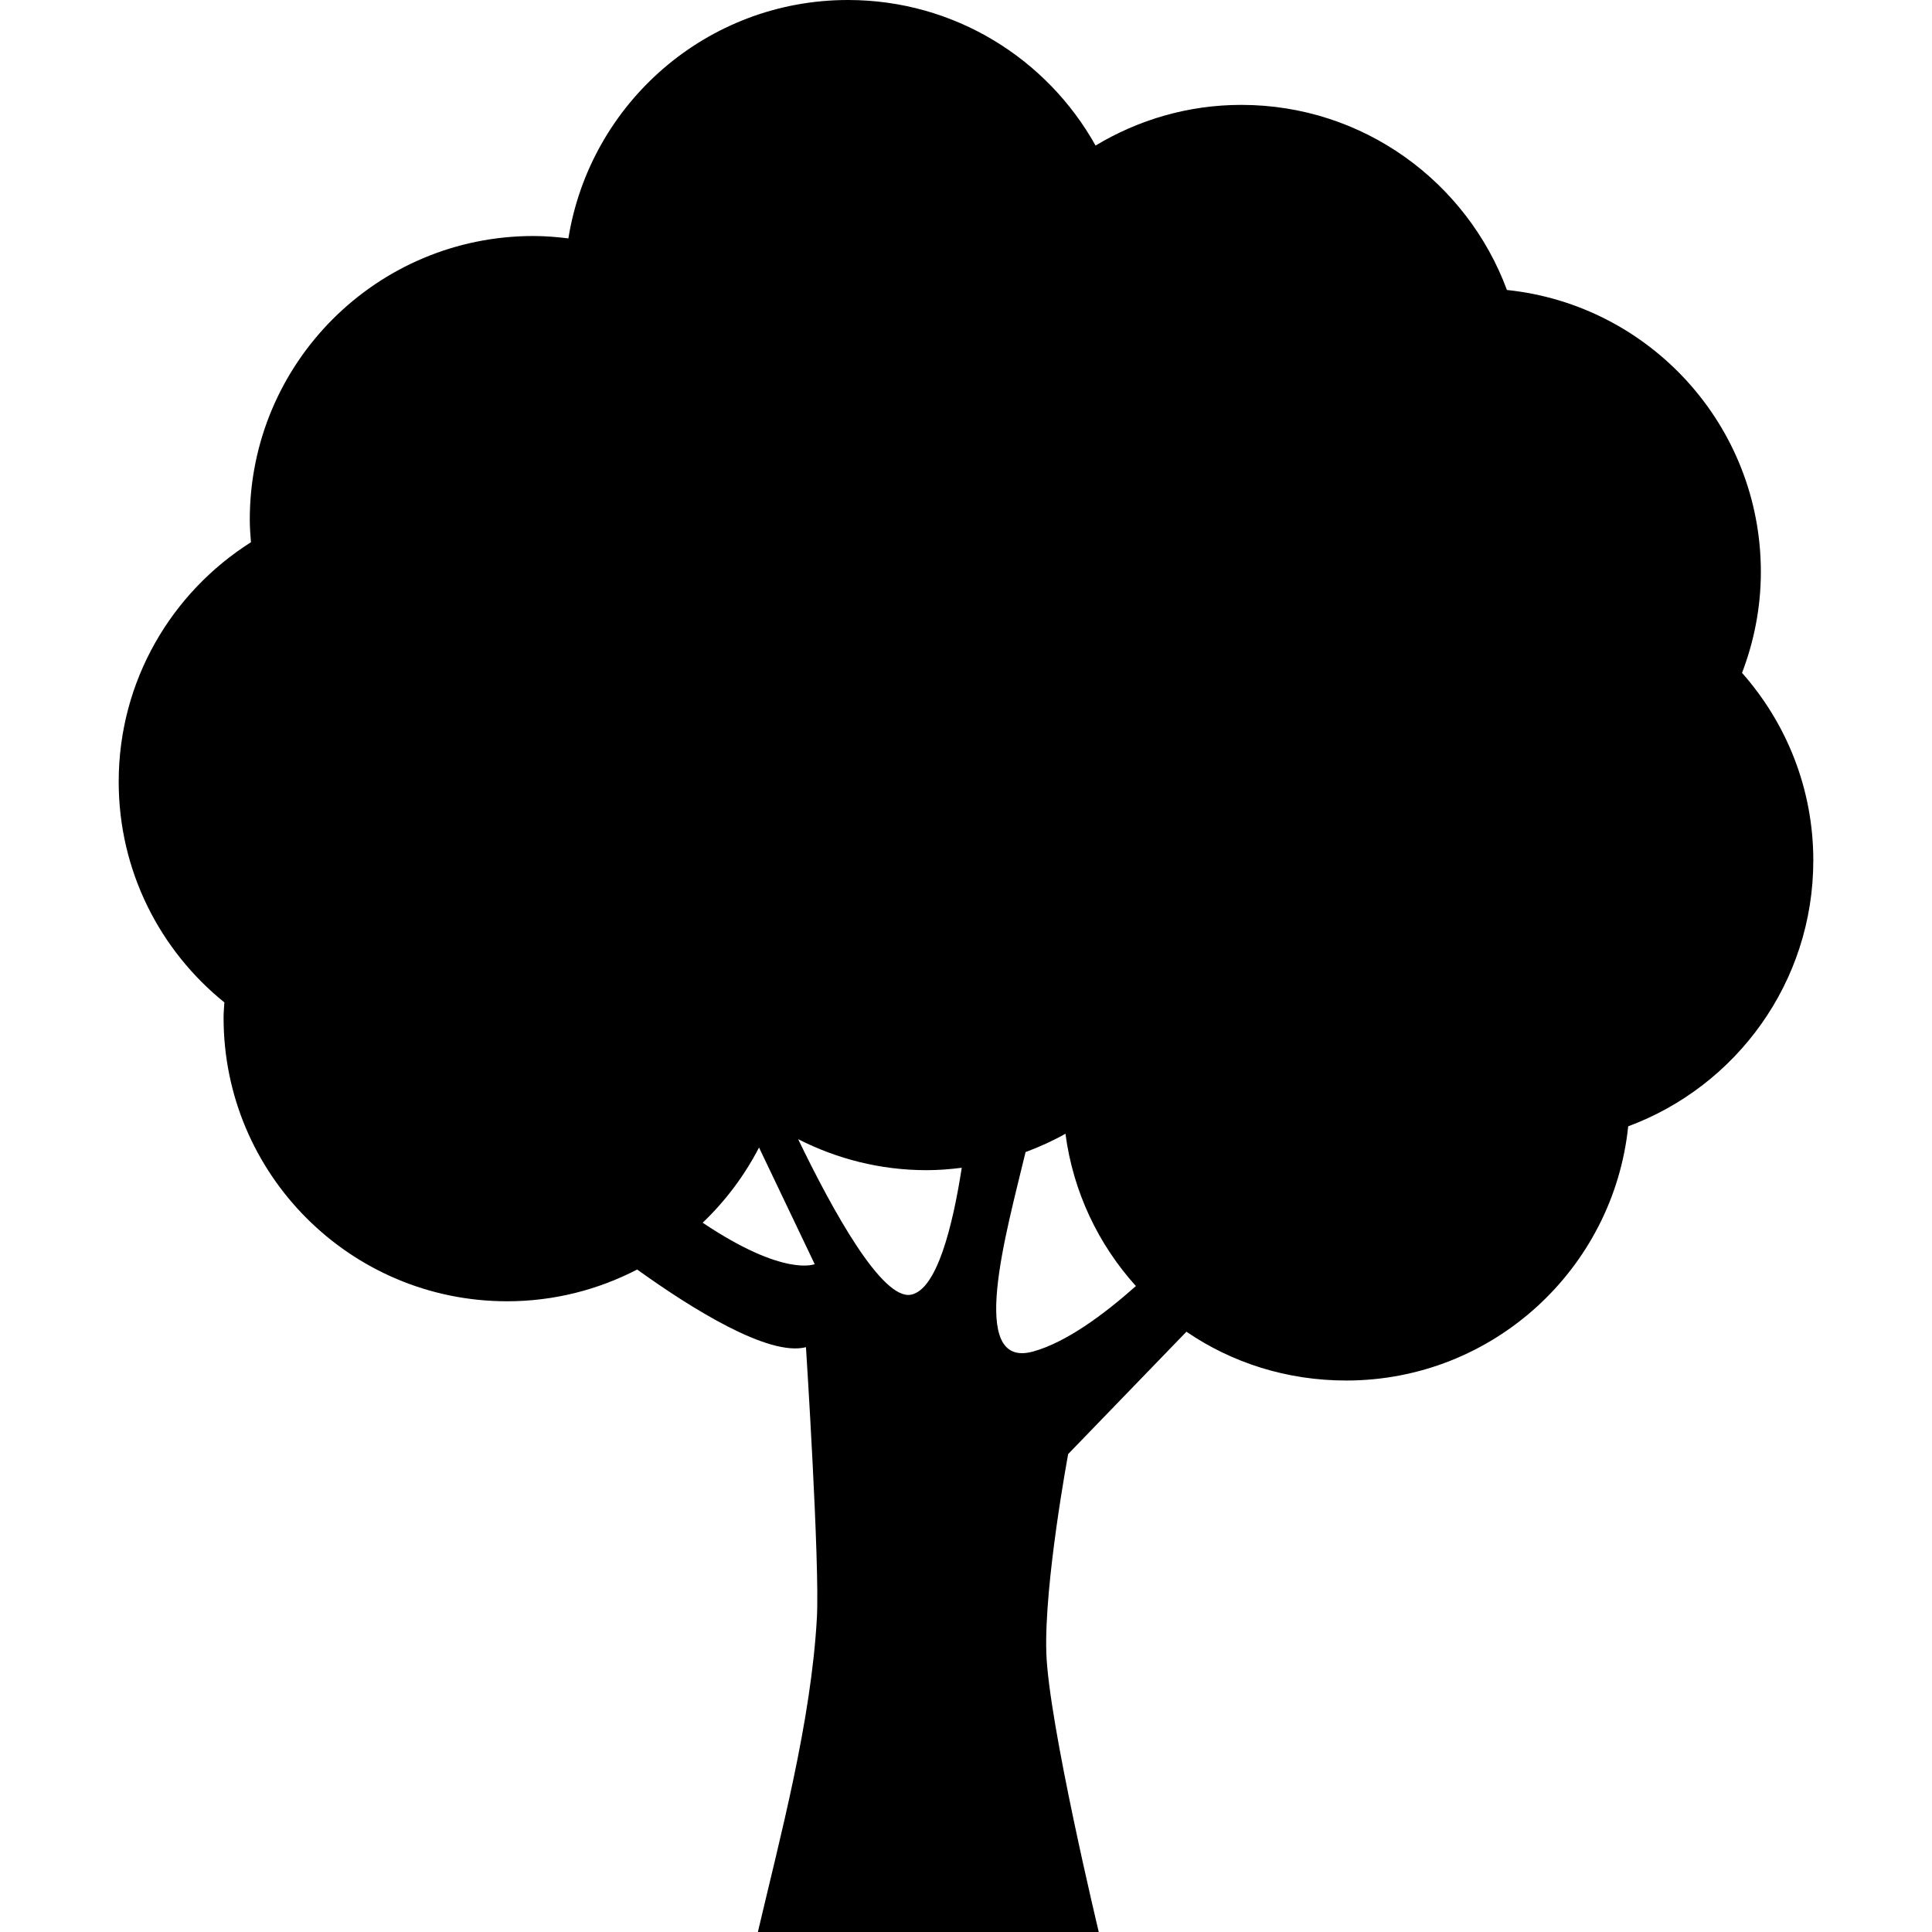
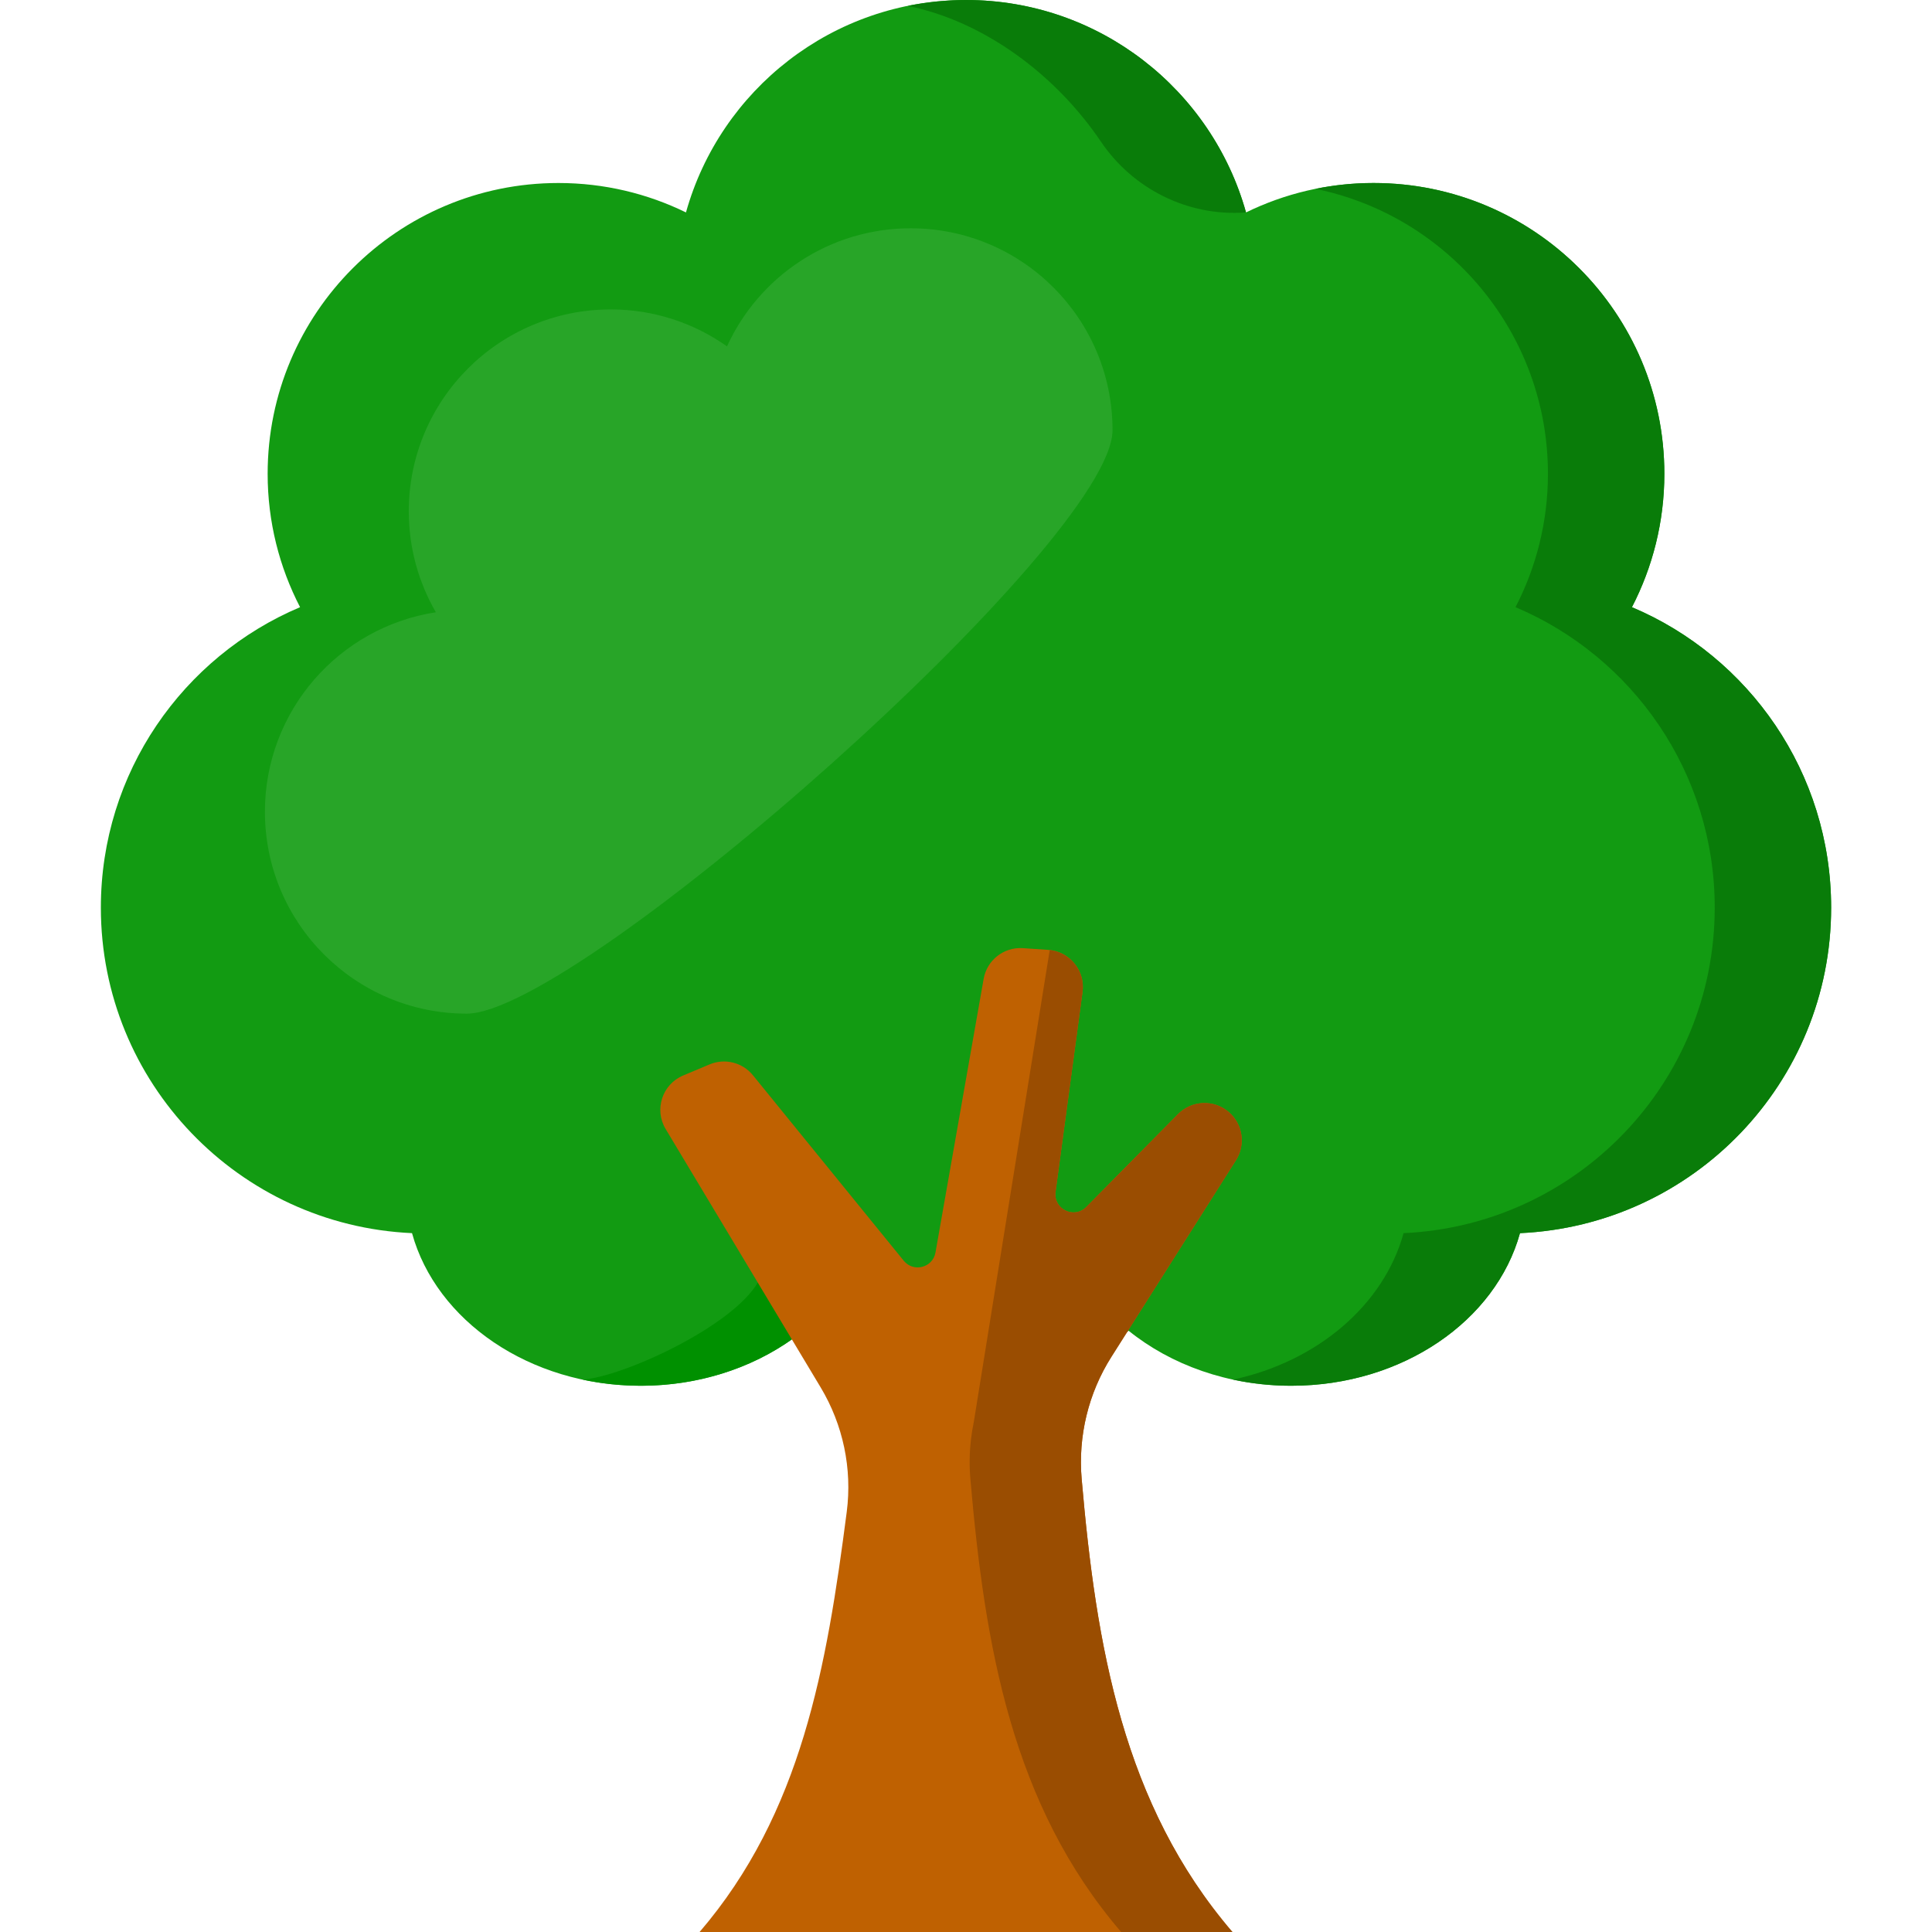
- <svg xmlns="http://www.w3.org/2000/svg" version="1.1" id="Capa_1" x="0px" y="0px" width="590.074px" height="590.073px" viewBox="0 0 590.074 590.073" style="enable-background:new 0 0 590.074 590.073;" xml:space="preserve">
+ <svg xmlns="http://www.w3.org/2000/svg" version="1.1" id="Layer_1" x="0px" y="0px" viewBox="0 0 512.001 512.001" style="enable-background:new 0 0 512.001 512.001;" xml:space="preserve">
+   <path style="fill:#129B12;" d="M485.271,240.532c0-35.798-21.77-66.511-52.792-79.623c5.478-10.59,8.592-22.602,8.592-35.348  c0-42.561-34.502-77.063-77.063-77.063c-12.126,0-23.593,2.809-33.799,7.798C321.141,23.827,291.362,0,256,0  s-65.14,23.827-74.209,56.296c-10.206-4.99-21.673-7.798-33.799-7.798c-42.561,0-77.063,34.502-77.063,77.063  c0,12.746,3.113,24.758,8.592,35.348c-31.022,13.113-52.792,43.825-52.792,79.623c0,46.393,36.576,84.196,82.459,86.265  c6.397,23.17,31.1,40.443,60.622,40.443c16.732,0,31.91-5.557,43.095-14.581c11.186,9.024,26.364,14.581,43.095,14.581  s31.91-5.557,43.095-14.581c11.186,9.024,26.364,14.581,43.095,14.581c29.522,0,54.225-17.273,60.622-40.444  C448.695,324.727,485.271,286.925,485.271,240.532z" />
  <g>
-     <path d="M537.804,174.688c0-44.772-33.976-81.597-77.552-86.12c-12.23-32.981-43.882-56.534-81.128-56.534   c-16.304,0-31.499,4.59-44.514,12.422C319.808,17.949,291.513,0,258.991,0c-43.117,0-78.776,31.556-85.393,72.809   c-3.519-0.43-7.076-0.727-10.71-0.727c-47.822,0-86.598,38.767-86.598,86.598c0,2.343,0.172,4.638,0.354,6.933   c-24.25,15.348-40.392,42.333-40.392,73.153c0,27.244,12.604,51.513,32.273,67.387c-0.086,1.559-0.239,3.107-0.239,4.686   c0,47.822,38.767,86.598,86.598,86.598c14.334,0,27.817-3.538,39.723-9.696c16.495,11.848,40.115,26.67,51.551,23.715   c0,0,4.255,65.905,3.337,82.64c-1.75,31.843-11.303,67.291-18.025,95.979h104.117c0,0-15.348-63.954-16.018-85.307   c-0.669-21.354,6.675-60.675,6.675-60.675l36.118-37.36c13.903,9.505,30.695,14.908,48.807,14.908   c44.771,0,81.597-34.062,86.12-77.639c32.98-12.23,56.533-43.968,56.533-81.214c0-21.994-8.262-41.999-21.765-57.279   C535.71,195.926,537.804,185.561,537.804,174.688z M214.611,373.444c6.942-6.627,12.766-14.372,17.212-22.969l17.002,35.62   C248.816,386.096,239.569,390.179,214.611,373.444z M278.183,395.438c-8.798,1.597-23.782-25.494-34.416-47.517   c11.791,6.015,25.102,9.477,39.254,9.477c3.634,0,7.201-0.296,10.72-0.736C291.006,374.286,286.187,393.975,278.183,395.438z    M315.563,412.775c-20.35,5.651-8.167-36.501-2.334-60.904c4.218-1.568,8.301-3.413,12.183-5.604   c2.343,17.786,10.069,33.832,21.516,46.521C337.011,401.597,325.593,409.992,315.563,412.775z" />
+     <path style="fill:#097C09;" d="M251.377,0.153c-0.949,0.057-1.894,0.125-2.833,0.217c-0.288,0.028-0.574,0.06-0.86,0.091   c-1.009,0.109-2.013,0.235-3.01,0.383c-0.187,0.027-0.374,0.054-0.56,0.083c-1.186,0.185-2.366,0.391-3.534,0.629   c-0.002,0-0.004,0.001-0.006,0.001c20.23,4.114,39.171,18.204,51.171,35.964c8.498,12.577,23.017,19.827,38.161,18.797   c0.101-0.007,0.201-0.014,0.302-0.021C321.141,23.827,291.362,0,256,0c-1.24,0-2.471,0.036-3.696,0.094   C251.994,0.109,251.687,0.135,251.377,0.153z" />
+     <path style="fill:#097C09;" d="M432.479,160.909c5.479-10.59,8.592-22.602,8.592-35.348c0-42.561-34.502-77.063-77.063-77.063   c-5.282,0-10.438,0.534-15.42,1.548c35.166,7.147,61.633,38.239,61.633,75.515c0,12.746-3.113,24.758-8.592,35.348   c31.022,13.113,52.792,43.825,52.792,79.623c0,46.393-36.576,84.195-82.458,86.264c-5.243,18.991-22.787,34.012-45.199,38.816   c4.933,1.059,10.1,1.627,15.427,1.627c29.522,0,54.225-17.273,60.622-40.444c45.883-2.069,82.458-39.871,82.458-86.264   C485.271,204.734,463.503,174.021,432.479,160.909z" />
  </g>
+   <path style="fill:#009000;" d="M200.82,339.895c-6.95,11.788-35.752,24.969-46.433,25.718c1.175,0.252,2.366,0.472,3.567,0.668  c0.096,0.016,0.192,0.033,0.289,0.048c1.217,0.193,2.446,0.359,3.688,0.492c0.032,0.003,0.064,0.005,0.096,0.009  c1.117,0.118,2.246,0.203,3.381,0.27c0.276,0.016,0.553,0.032,0.831,0.046c1.183,0.057,2.372,0.095,3.572,0.095l0,0  c15.26,0,29.216-4.633,40.042-12.292l1.898-1.38l-9.666-15.859L200.82,339.895z" />
+   <path style="fill:#BF6101;" d="M294.533,359.573l33.016-52.099c2.612-4.121,1.821-9.532-1.86-12.734l0,0  c-3.931-3.419-9.842-3.196-13.504,0.511l-24.315,24.617c-3.225,3.265-8.75,0.55-8.136-3.997l7.15-52.976  c0.764-5.66-3.42-10.786-9.119-11.171l-6.699-0.453c-5.034-0.34-9.514,3.17-10.389,8.139l-12.763,72.513  c-0.71,4.033-5.831,5.363-8.414,2.187l-39.972-49.159c-2.766-3.402-7.444-4.572-11.485-2.873l-6.999,2.941  c-5.541,2.329-7.733,9.027-4.641,14.181l41.076,68.467c5.948,9.915,8.401,21.547,6.914,33.014  c-5.323,41.057-11.936,79.778-38.997,111.32H326.6l0,0c-28.968-33.766-36.114-75.757-39.948-120.035  C285.671,380.595,288.424,369.212,294.533,359.573z" />
+   <path style="fill:#9A4D01;" d="M327.549,307.474c2.612-4.121,1.822-9.532-1.86-12.734l0,0c-3.931-3.419-9.842-3.196-13.504,0.511  l-10.859,10.993l0,0l-13.456,13.623c-3.225,3.265-8.75,0.55-8.136-3.997l7.15-52.976c0.745-5.517-3.216-10.514-8.694-11.12  l-20.105,124.965c-0.338,1.614-0.602,3.243-0.786,4.884l0,0l0,0c-0.383,3.415-0.434,6.878-0.135,10.341  c3.836,44.279,10.982,86.27,39.95,120.036l0,0h29.488l0,0c-28.968-33.766-36.114-75.757-39.948-120.035  c-0.984-11.37,1.77-22.752,7.878-32.392L327.549,307.474z" />
+   <path style="fill:#28A528;" d="M241.333,60.5c-21.621,0-40.232,12.832-48.669,31.29c-8.716-6.159-19.346-9.79-30.831-9.79  c-29.547,0-53.5,23.953-53.5,53.5c0,9.749,2.621,18.881,7.177,26.752c-25.656,3.945-45.304,26.115-45.304,52.875  c0,29.547,23.953,53.5,53.5,53.5S294.833,143.547,294.833,114S270.882,60.5,241.333,60.5z" />
  <g>
</g>
  <g>
</g>
  <g>
</g>
  <g>
</g>
  <g>
</g>
  <g>
</g>
  <g>
</g>
  <g>
</g>
  <g>
</g>
  <g>
</g>
  <g>
</g>
  <g>
</g>
  <g>
</g>
  <g>
</g>
  <g>
</g>
</svg>
